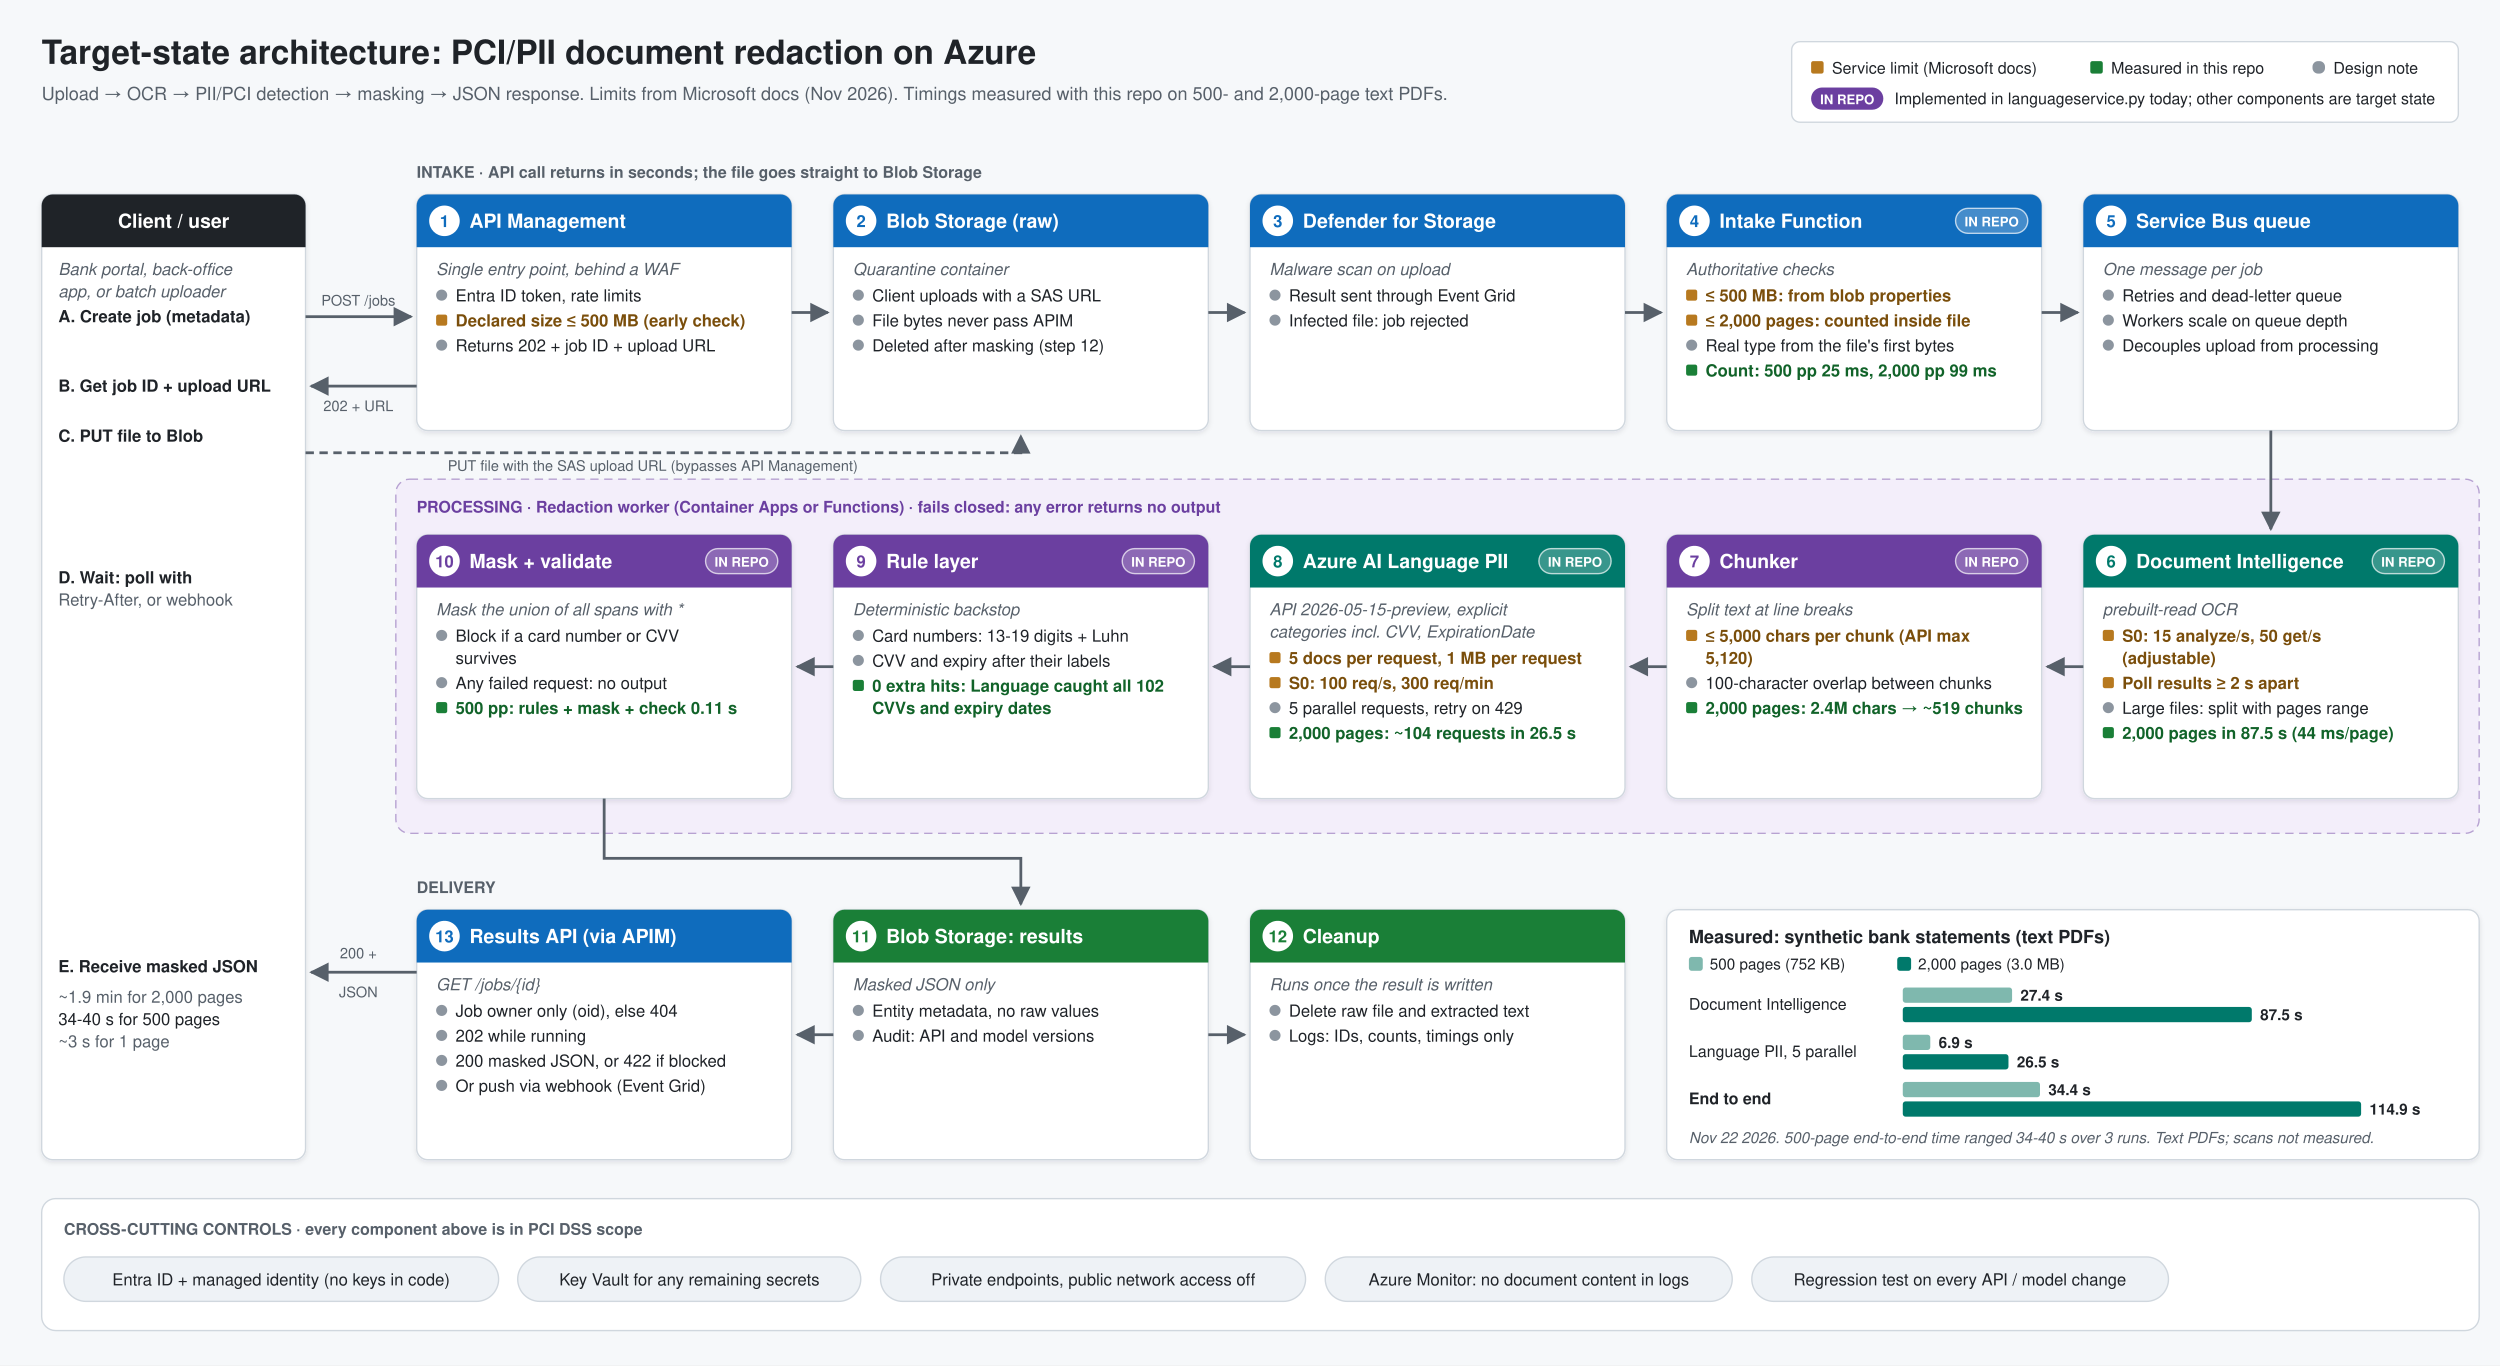
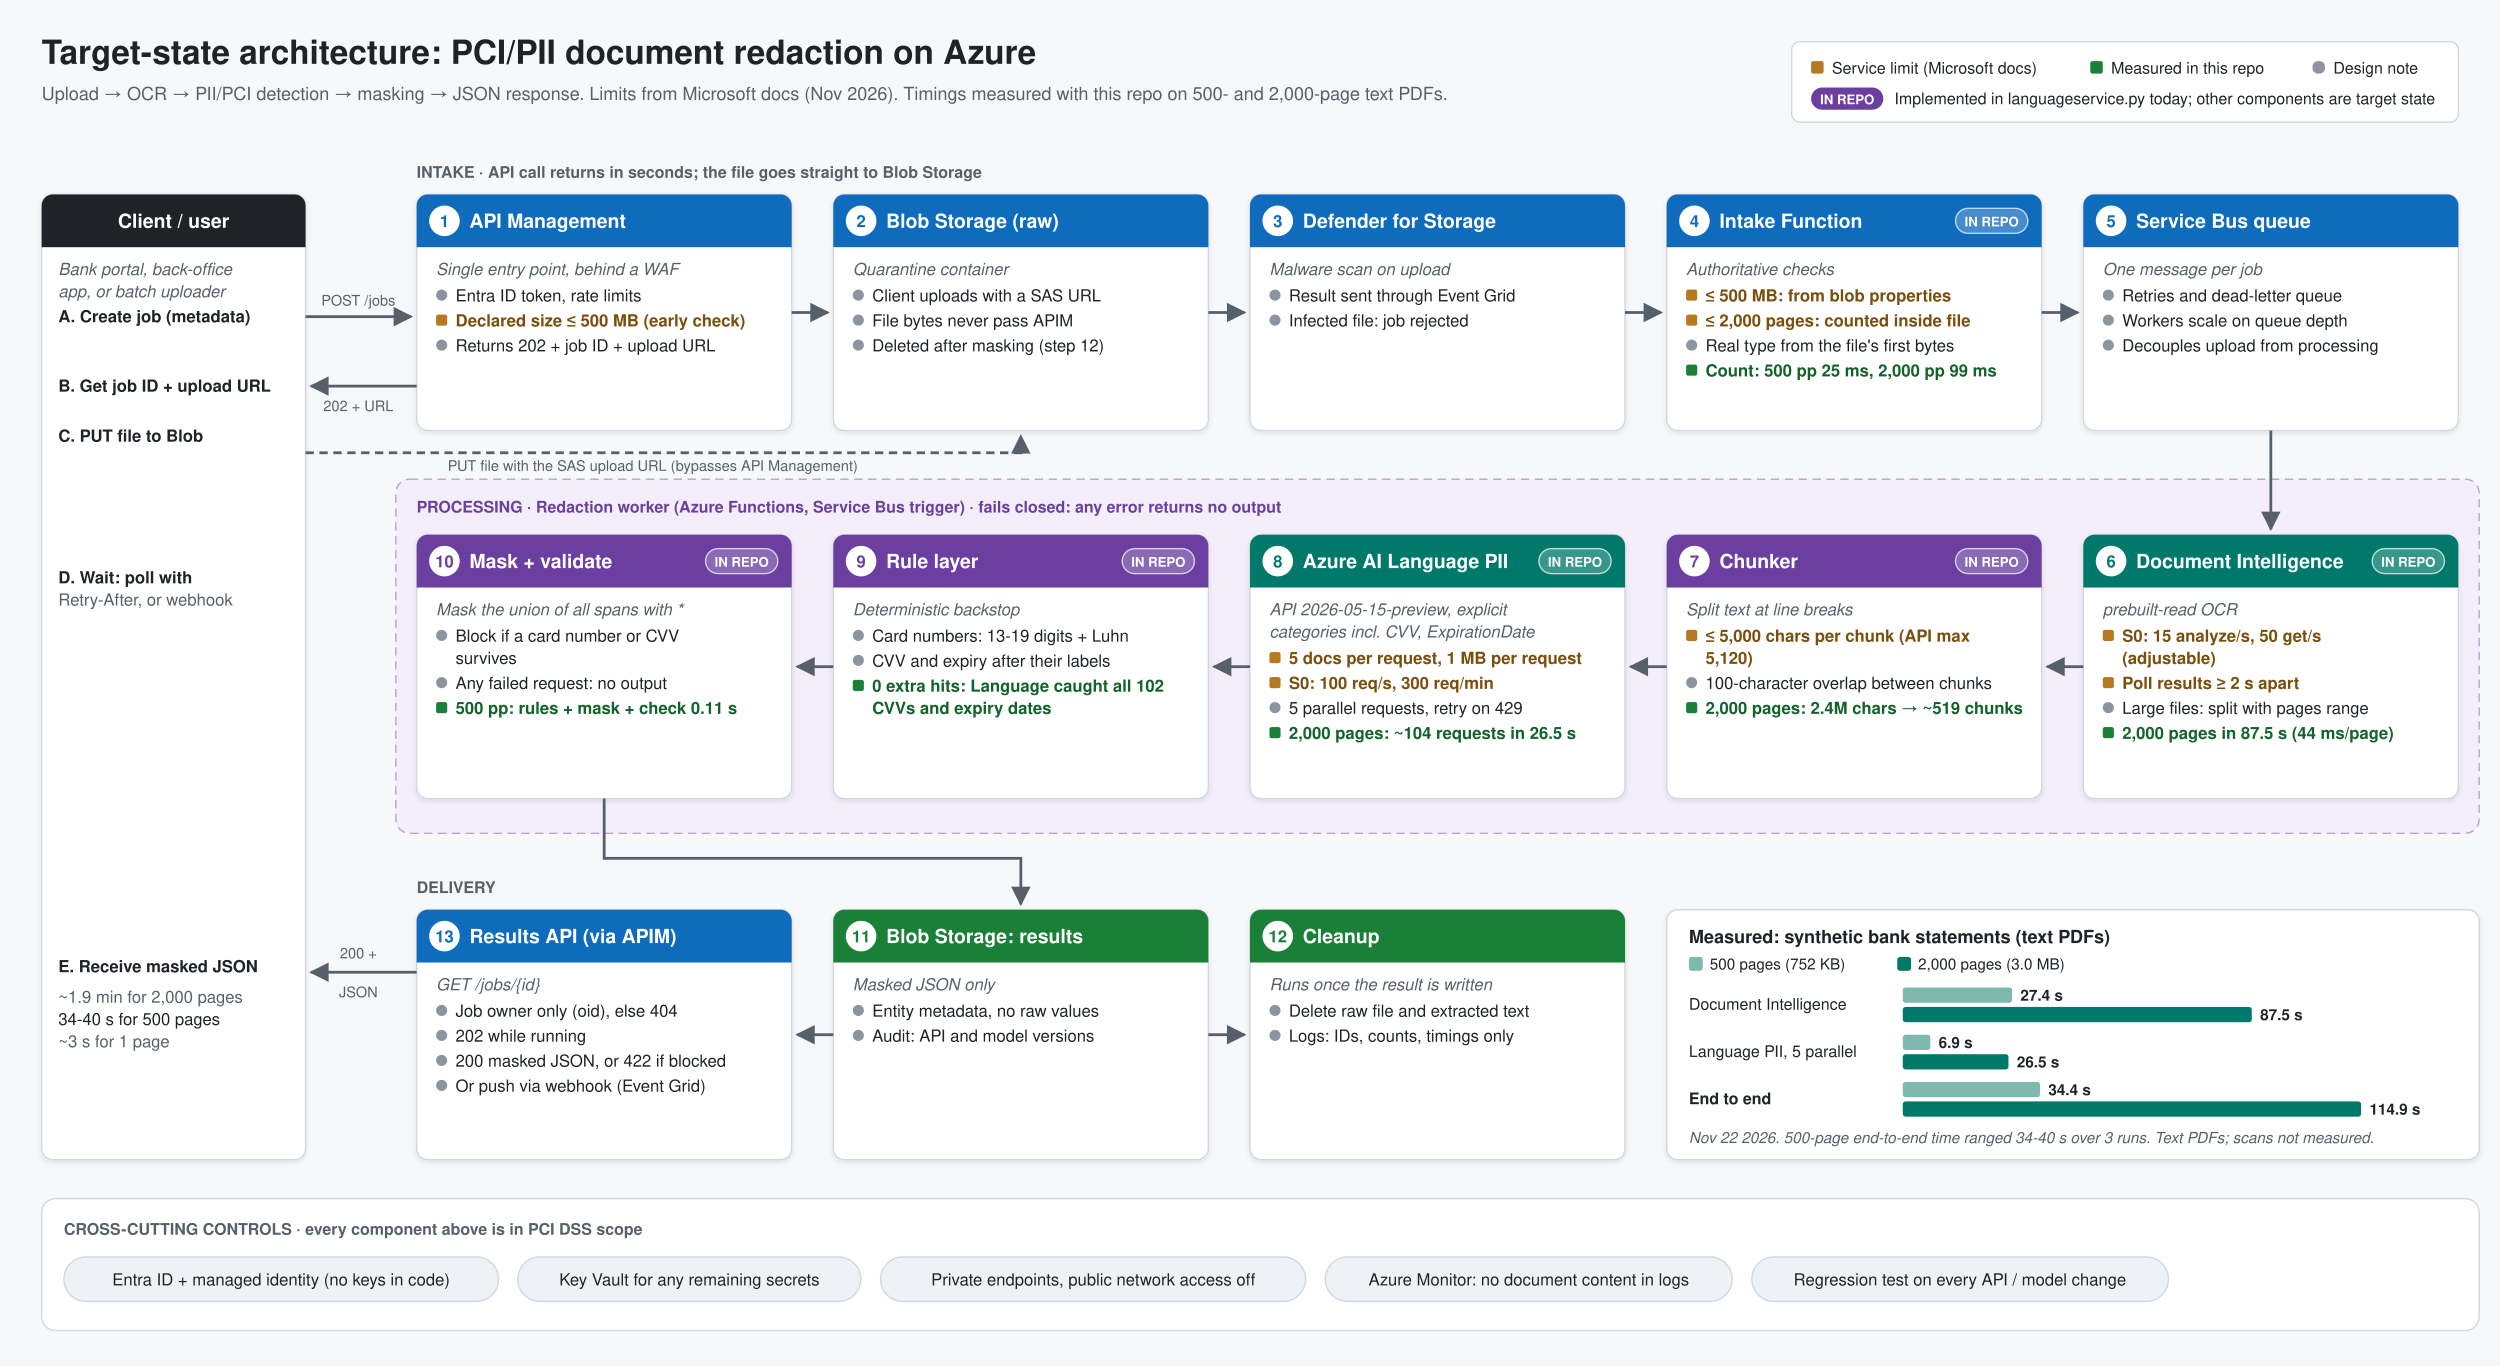
<svg xmlns="http://www.w3.org/2000/svg" width="1800" height="983" viewBox="0 0 1800 983" font-family="Segoe UI, -apple-system, Helvetica Neue, Helvetica, Arial, sans-serif">
  <defs>
    <marker id="arrow" viewBox="0 0 10 10" refX="9" refY="5" markerWidth="7" markerHeight="7" orient="auto-start-reverse">
      <path d="M0,0 L10,5 L0,10 z" fill="#57606A" />
    </marker>
    <filter id="shadow" x="-5%" y="-5%" width="110%" height="115%">
      <feDropShadow dx="0" dy="1.5" stdDeviation="2" flood-color="#1F2328" flood-opacity="0.10" />
    </filter>
  </defs>
  <rect width="1800" height="983" fill="#F6F8FA" />
  <text x="30" y="46" font-size="24" fill="#1F2328" font-weight="bold" text-anchor="start" font-style="normal">Target-state architecture: PCI/PII document redaction on Azure</text>
  <text x="30" y="72" font-size="13" fill="#57606A" font-weight="normal" text-anchor="start" font-style="normal">Upload → OCR → PII/PCI detection → masking → JSON response. Limits from Microsoft docs (Nov 2026). Timings measured with this repo on 500- and 2,000-page text PDFs.</text>
  <rect x="1290" y="30" width="480" height="58" rx="6" fill="#FFFFFF" stroke="#D0D7DE" />
  <rect x="1304" y="44" width="9" height="9" rx="1.5" fill="#B7791F" />
  <text x="1319" y="53" font-size="11.5" fill="#1F2328" font-weight="normal" text-anchor="start" font-style="normal">Service limit (Microsoft docs)</text>
  <rect x="1505" y="44" width="9" height="9" rx="1.5" fill="#1A7F37" />
  <text x="1520" y="53" font-size="11.5" fill="#1F2328" font-weight="normal" text-anchor="start" font-style="normal">Measured in this repo</text>
  <rect x="1665" y="44" width="9" height="9" rx="4" fill="#8C959F" />
  <text x="1680" y="53" font-size="11.5" fill="#1F2328" font-weight="normal" text-anchor="start" font-style="normal">Design note</text>
  <rect x="1304" y="63" width="52" height="16" rx="8" fill="#6B3FA0" />
  <text x="1330" y="75" font-size="9.5" fill="#FFFFFF" font-weight="bold" text-anchor="middle" font-style="normal">IN REPO</text>
  <text x="1364" y="75" font-size="11.5" fill="#1F2328" font-weight="normal" text-anchor="start" font-style="normal">Implemented in languageservice.py today; other components are target state</text>
  <g filter="url(#shadow)">
    <rect x="30" y="140" width="190" height="695" rx="8" fill="#FFFFFF" stroke="#D0D7DE" />
  </g>
  <path d="M30,148 a8,8 0 0 1 8,-8 h174 a8,8 0 0 1 8,8 v30 h-190 z" fill="#1F2328" />
  <text x="125.0" y="164" font-size="14" fill="#FFFFFF" font-weight="bold" text-anchor="middle" font-style="normal">Client / user</text>
  <text x="42" y="198" font-size="12" fill="#57606A" font-weight="normal" text-anchor="start" font-style="italic">Bank portal, back-office</text>
  <text x="42" y="214" font-size="12" fill="#57606A" font-weight="normal" text-anchor="start" font-style="italic">app, or batch uploader</text>
  <text x="42" y="232" font-size="12" fill="#1F2328" font-weight="600" text-anchor="start" font-style="normal">A. Create job (metadata)</text>
  <text x="42" y="282" font-size="12" fill="#1F2328" font-weight="600" text-anchor="start" font-style="normal">B. Get job ID + upload URL</text>
  <text x="42" y="318" font-size="12" fill="#1F2328" font-weight="600" text-anchor="start" font-style="normal">C. PUT file to Blob</text>
  <text x="42" y="420" font-size="12" fill="#1F2328" font-weight="600" text-anchor="start" font-style="normal">D. Wait: poll with</text>
  <text x="42" y="436" font-size="12" fill="#57606A" font-weight="normal" text-anchor="start" font-style="normal">    Retry-After, or webhook</text>
  <text x="42" y="700" font-size="12" fill="#1F2328" font-weight="600" text-anchor="start" font-style="normal">E. Receive masked JSON</text>
  <text x="42" y="722" font-size="12" fill="#57606A" font-weight="normal" text-anchor="start" font-style="normal">~1.9 min for 2,000 pages</text>
  <text x="42" y="738" font-size="12" fill="#1F2328" font-weight="normal" text-anchor="start" font-style="normal">34-40 s for 500 pages</text>
  <text x="42" y="754" font-size="12" fill="#57606A" font-weight="normal" text-anchor="start" font-style="normal">~3 s for 1 page</text>
  <text x="300" y="128" font-size="11.5" fill="#57606A" font-weight="bold" text-anchor="start" font-style="normal">INTAKE  ·  API call returns in seconds; the file goes straight to Blob Storage</text>
  <g filter="url(#shadow)">
    <rect x="300" y="140" width="270" height="170" rx="8" fill="#FFFFFF" stroke="#D0D7DE" />
  </g>
  <path d="M300,148 a8,8 0 0 1 8,-8 h254 a8,8 0 0 1 8,8 v30 h-270 z" fill="#0F6CBD" />
  <circle cx="320" cy="159" r="11" fill="#FFFFFF" />
  <text x="320" y="163.5" font-size="12" fill="#0F6CBD" font-weight="bold" text-anchor="middle" font-style="normal">1</text>
  <text x="338" y="164" font-size="14" fill="#FFFFFF" font-weight="bold" text-anchor="start" font-style="normal">API Management</text>
  <text x="314" y="198" font-size="12" fill="#57606A" font-weight="normal" text-anchor="start" font-style="italic">Single entry point, behind a WAF</text>
  <rect x="314" y="208.5" width="8" height="8" rx="4" fill="#8C959F" />
  <text x="328" y="217" font-size="12" fill="#1F2328" font-weight="normal" text-anchor="start" font-style="normal">Entra ID token, rate limits</text>
  <rect x="314" y="226.5" width="8" height="8" rx="1.5" fill="#B7791F" />
  <text x="328" y="235" font-size="12" fill="#7A4E0B" font-weight="600" text-anchor="start" font-style="normal">Declared size ≤ 500 MB (early check)</text>
  <rect x="314" y="244.5" width="8" height="8" rx="4" fill="#8C959F" />
  <text x="328" y="253" font-size="12" fill="#1F2328" font-weight="normal" text-anchor="start" font-style="normal">Returns 202 + job ID + upload URL</text>
  <g filter="url(#shadow)">
    <rect x="600" y="140" width="270" height="170" rx="8" fill="#FFFFFF" stroke="#D0D7DE" />
  </g>
  <path d="M600,148 a8,8 0 0 1 8,-8 h254 a8,8 0 0 1 8,8 v30 h-270 z" fill="#0F6CBD" />
  <circle cx="620" cy="159" r="11" fill="#FFFFFF" />
  <text x="620" y="163.5" font-size="12" fill="#0F6CBD" font-weight="bold" text-anchor="middle" font-style="normal">2</text>
  <text x="638" y="164" font-size="14" fill="#FFFFFF" font-weight="bold" text-anchor="start" font-style="normal">Blob Storage (raw)</text>
  <text x="614" y="198" font-size="12" fill="#57606A" font-weight="normal" text-anchor="start" font-style="italic">Quarantine container</text>
  <rect x="614" y="208.5" width="8" height="8" rx="4" fill="#8C959F" />
  <text x="628" y="217" font-size="12" fill="#1F2328" font-weight="normal" text-anchor="start" font-style="normal">Client uploads with a SAS URL</text>
  <rect x="614" y="226.5" width="8" height="8" rx="4" fill="#8C959F" />
  <text x="628" y="235" font-size="12" fill="#1F2328" font-weight="normal" text-anchor="start" font-style="normal">File bytes never pass APIM</text>
  <rect x="614" y="244.5" width="8" height="8" rx="4" fill="#8C959F" />
  <text x="628" y="253" font-size="12" fill="#1F2328" font-weight="normal" text-anchor="start" font-style="normal">Deleted after masking (step 12)</text>
  <g filter="url(#shadow)">
    <rect x="900" y="140" width="270" height="170" rx="8" fill="#FFFFFF" stroke="#D0D7DE" />
  </g>
  <path d="M900,148 a8,8 0 0 1 8,-8 h254 a8,8 0 0 1 8,8 v30 h-270 z" fill="#0F6CBD" />
  <circle cx="920" cy="159" r="11" fill="#FFFFFF" />
  <text x="920" y="163.5" font-size="12" fill="#0F6CBD" font-weight="bold" text-anchor="middle" font-style="normal">3</text>
  <text x="938" y="164" font-size="14" fill="#FFFFFF" font-weight="bold" text-anchor="start" font-style="normal">Defender for Storage</text>
  <text x="914" y="198" font-size="12" fill="#57606A" font-weight="normal" text-anchor="start" font-style="italic">Malware scan on upload</text>
  <rect x="914" y="208.5" width="8" height="8" rx="4" fill="#8C959F" />
  <text x="928" y="217" font-size="12" fill="#1F2328" font-weight="normal" text-anchor="start" font-style="normal">Result sent through Event Grid</text>
  <rect x="914" y="226.5" width="8" height="8" rx="4" fill="#8C959F" />
  <text x="928" y="235" font-size="12" fill="#1F2328" font-weight="normal" text-anchor="start" font-style="normal">Infected file: job rejected</text>
  <g filter="url(#shadow)">
    <rect x="1200" y="140" width="270" height="170" rx="8" fill="#FFFFFF" stroke="#D0D7DE" />
  </g>
  <path d="M1200,148 a8,8 0 0 1 8,-8 h254 a8,8 0 0 1 8,8 v30 h-270 z" fill="#0F6CBD" />
  <circle cx="1220" cy="159" r="11" fill="#FFFFFF" />
  <text x="1220" y="163.5" font-size="12" fill="#0F6CBD" font-weight="bold" text-anchor="middle" font-style="normal">4</text>
  <text x="1238" y="164" font-size="14" fill="#FFFFFF" font-weight="bold" text-anchor="start" font-style="normal">Intake Function</text>
  <rect x="1408" y="150" width="52" height="18" rx="9" fill="#FFFFFF" fill-opacity="0.22" stroke="#FFFFFF" stroke-opacity="0.7" />
  <text x="1434" y="163" font-size="9.5" fill="#FFFFFF" font-weight="bold" text-anchor="middle" font-style="normal">IN REPO</text>
  <text x="1214" y="198" font-size="12" fill="#57606A" font-weight="normal" text-anchor="start" font-style="italic">Authoritative checks</text>
  <rect x="1214" y="208.5" width="8" height="8" rx="1.5" fill="#B7791F" />
  <text x="1228" y="217" font-size="12" fill="#7A4E0B" font-weight="600" text-anchor="start" font-style="normal">≤ 500 MB: from blob properties</text>
  <rect x="1214" y="226.5" width="8" height="8" rx="1.5" fill="#B7791F" />
  <text x="1228" y="235" font-size="12" fill="#7A4E0B" font-weight="600" text-anchor="start" font-style="normal">≤ 2,000 pages: counted inside file</text>
  <rect x="1214" y="244.5" width="8" height="8" rx="4" fill="#8C959F" />
  <text x="1228" y="253" font-size="12" fill="#1F2328" font-weight="normal" text-anchor="start" font-style="normal">Real type from the file's first bytes</text>
  <rect x="1214" y="262.5" width="8" height="8" rx="1.5" fill="#1A7F37" />
  <text x="1228" y="271" font-size="12" fill="#116329" font-weight="600" text-anchor="start" font-style="normal">Count: 500 pp 25 ms, 2,000 pp 99 ms</text>
  <g filter="url(#shadow)">
    <rect x="1500" y="140" width="270" height="170" rx="8" fill="#FFFFFF" stroke="#D0D7DE" />
  </g>
  <path d="M1500,148 a8,8 0 0 1 8,-8 h254 a8,8 0 0 1 8,8 v30 h-270 z" fill="#0F6CBD" />
  <circle cx="1520" cy="159" r="11" fill="#FFFFFF" />
  <text x="1520" y="163.5" font-size="12" fill="#0F6CBD" font-weight="bold" text-anchor="middle" font-style="normal">5</text>
  <text x="1538" y="164" font-size="14" fill="#FFFFFF" font-weight="bold" text-anchor="start" font-style="normal">Service Bus queue</text>
  <text x="1514" y="198" font-size="12" fill="#57606A" font-weight="normal" text-anchor="start" font-style="italic">One message per job</text>
  <rect x="1514" y="208.5" width="8" height="8" rx="4" fill="#8C959F" />
  <text x="1528" y="217" font-size="12" fill="#1F2328" font-weight="normal" text-anchor="start" font-style="normal">Retries and dead-letter queue</text>
  <rect x="1514" y="226.5" width="8" height="8" rx="4" fill="#8C959F" />
  <text x="1528" y="235" font-size="12" fill="#1F2328" font-weight="normal" text-anchor="start" font-style="normal">Workers scale on queue depth</text>
  <rect x="1514" y="244.5" width="8" height="8" rx="4" fill="#8C959F" />
  <text x="1528" y="253" font-size="12" fill="#1F2328" font-weight="normal" text-anchor="start" font-style="normal">Decouples upload from processing</text>
  <path d="M220,228 L296,228" fill="none" stroke="#57606A" stroke-width="2" marker-end="url(#arrow)" />
  <text x="258" y="220" font-size="10.5" fill="#57606A" font-weight="normal" text-anchor="middle" font-style="normal">POST /jobs</text>
  <path d="M300,278 L224,278" fill="none" stroke="#57606A" stroke-width="2" marker-end="url(#arrow)" />
  <text x="258" y="296" font-size="10.5" fill="#57606A" font-weight="normal" text-anchor="middle" font-style="normal">202 + URL</text>
  <path d="M220,326 L735,326 L735,314" fill="none" stroke="#57606A" stroke-width="2" stroke-dasharray="6 4" marker-end="url(#arrow)" />
  <text x="470" y="339" font-size="10.5" fill="#57606A" font-weight="normal" text-anchor="middle" font-style="normal">PUT file with the SAS upload URL (bypasses API Management)</text>
  <path d="M570,225.0 L596,225.0" fill="none" stroke="#57606A" stroke-width="2" marker-end="url(#arrow)" />
  <path d="M870,225.0 L896,225.0" fill="none" stroke="#57606A" stroke-width="2" marker-end="url(#arrow)" />
  <path d="M1170,225.0 L1196,225.0" fill="none" stroke="#57606A" stroke-width="2" marker-end="url(#arrow)" />
  <path d="M1470,225.0 L1496,225.0" fill="none" stroke="#57606A" stroke-width="2" marker-end="url(#arrow)" />
  <rect x="285" y="345" width="1500" height="255" rx="10" fill="#F3EEFA" stroke="#6B3FA0" stroke-opacity="0.45" stroke-dasharray="6 4" />
-   <text x="300" y="369" font-size="11.5" fill="#6B3FA0" font-weight="bold" text-anchor="start" font-style="normal">PROCESSING  ·  Redaction worker (Container Apps or Functions)  ·  fails closed: any error returns no output</text>
+   <text x="300" y="369" font-size="11.5" fill="#6B3FA0" font-weight="bold" text-anchor="start" font-style="normal">PROCESSING  ·  Redaction worker (Azure Functions, Service Bus trigger)  ·  fails closed: any error returns no output</text>
  <g filter="url(#shadow)">
    <rect x="1500" y="385" width="270" height="190" rx="8" fill="#FFFFFF" stroke="#D0D7DE" />
  </g>
  <path d="M1500,393 a8,8 0 0 1 8,-8 h254 a8,8 0 0 1 8,8 v30 h-270 z" fill="#00796B" />
  <circle cx="1520" cy="404" r="11" fill="#FFFFFF" />
  <text x="1520" y="408.5" font-size="12" fill="#00796B" font-weight="bold" text-anchor="middle" font-style="normal">6</text>
  <text x="1538" y="409" font-size="14" fill="#FFFFFF" font-weight="bold" text-anchor="start" font-style="normal">Document Intelligence</text>
  <rect x="1708" y="395" width="52" height="18" rx="9" fill="#FFFFFF" fill-opacity="0.22" stroke="#FFFFFF" stroke-opacity="0.7" />
  <text x="1734" y="408" font-size="9.5" fill="#FFFFFF" font-weight="bold" text-anchor="middle" font-style="normal">IN REPO</text>
  <text x="1514" y="443" font-size="12" fill="#57606A" font-weight="normal" text-anchor="start" font-style="italic">prebuilt-read OCR</text>
  <rect x="1514" y="453.5" width="8" height="8" rx="1.5" fill="#B7791F" />
  <text x="1528" y="462" font-size="12" fill="#7A4E0B" font-weight="600" text-anchor="start" font-style="normal">S0: 15 analyze/s, 50 get/s</text>
  <text x="1528" y="478" font-size="12" fill="#7A4E0B" font-weight="600" text-anchor="start" font-style="normal">(adjustable)</text>
  <rect x="1514" y="487.5" width="8" height="8" rx="1.5" fill="#B7791F" />
  <text x="1528" y="496" font-size="12" fill="#7A4E0B" font-weight="600" text-anchor="start" font-style="normal">Poll results ≥ 2 s apart</text>
  <rect x="1514" y="505.5" width="8" height="8" rx="4" fill="#8C959F" />
  <text x="1528" y="514" font-size="12" fill="#1F2328" font-weight="normal" text-anchor="start" font-style="normal">Large files: split with pages range</text>
  <rect x="1514" y="523.5" width="8" height="8" rx="1.5" fill="#1A7F37" />
  <text x="1528" y="532" font-size="12" fill="#116329" font-weight="600" text-anchor="start" font-style="normal">2,000 pages in 87.5 s (44 ms/page)</text>
  <g filter="url(#shadow)">
    <rect x="1200" y="385" width="270" height="190" rx="8" fill="#FFFFFF" stroke="#D0D7DE" />
  </g>
  <path d="M1200,393 a8,8 0 0 1 8,-8 h254 a8,8 0 0 1 8,8 v30 h-270 z" fill="#6B3FA0" />
  <circle cx="1220" cy="404" r="11" fill="#FFFFFF" />
  <text x="1220" y="408.5" font-size="12" fill="#6B3FA0" font-weight="bold" text-anchor="middle" font-style="normal">7</text>
  <text x="1238" y="409" font-size="14" fill="#FFFFFF" font-weight="bold" text-anchor="start" font-style="normal">Chunker</text>
  <rect x="1408" y="395" width="52" height="18" rx="9" fill="#FFFFFF" fill-opacity="0.22" stroke="#FFFFFF" stroke-opacity="0.7" />
  <text x="1434" y="408" font-size="9.5" fill="#FFFFFF" font-weight="bold" text-anchor="middle" font-style="normal">IN REPO</text>
  <text x="1214" y="443" font-size="12" fill="#57606A" font-weight="normal" text-anchor="start" font-style="italic">Split text at line breaks</text>
  <rect x="1214" y="453.5" width="8" height="8" rx="1.5" fill="#B7791F" />
  <text x="1228" y="462" font-size="12" fill="#7A4E0B" font-weight="600" text-anchor="start" font-style="normal">≤ 5,000 chars per chunk (API max</text>
  <text x="1228" y="478" font-size="12" fill="#7A4E0B" font-weight="600" text-anchor="start" font-style="normal">5,120)</text>
  <rect x="1214" y="487.5" width="8" height="8" rx="4" fill="#8C959F" />
  <text x="1228" y="496" font-size="12" fill="#1F2328" font-weight="normal" text-anchor="start" font-style="normal">100-character overlap between chunks</text>
  <rect x="1214" y="505.5" width="8" height="8" rx="1.5" fill="#1A7F37" />
  <text x="1228" y="514" font-size="12" fill="#116329" font-weight="600" text-anchor="start" font-style="normal">2,000 pages: 2.4M chars → ~519 chunks</text>
  <g filter="url(#shadow)">
    <rect x="900" y="385" width="270" height="190" rx="8" fill="#FFFFFF" stroke="#D0D7DE" />
  </g>
  <path d="M900,393 a8,8 0 0 1 8,-8 h254 a8,8 0 0 1 8,8 v30 h-270 z" fill="#00796B" />
  <circle cx="920" cy="404" r="11" fill="#FFFFFF" />
  <text x="920" y="408.5" font-size="12" fill="#00796B" font-weight="bold" text-anchor="middle" font-style="normal">8</text>
  <text x="938" y="409" font-size="14" fill="#FFFFFF" font-weight="bold" text-anchor="start" font-style="normal">Azure AI Language PII</text>
  <rect x="1108" y="395" width="52" height="18" rx="9" fill="#FFFFFF" fill-opacity="0.22" stroke="#FFFFFF" stroke-opacity="0.7" />
  <text x="1134" y="408" font-size="9.5" fill="#FFFFFF" font-weight="bold" text-anchor="middle" font-style="normal">IN REPO</text>
  <text x="914" y="443" font-size="12" fill="#57606A" font-weight="normal" text-anchor="start" font-style="italic">API 2026-05-15-preview, explicit</text>
  <text x="914" y="459" font-size="12" fill="#57606A" font-weight="normal" text-anchor="start" font-style="italic">categories incl. CVV, ExpirationDate</text>
  <rect x="914" y="469.5" width="8" height="8" rx="1.5" fill="#B7791F" />
  <text x="928" y="478" font-size="12" fill="#7A4E0B" font-weight="600" text-anchor="start" font-style="normal">5 docs per request, 1 MB per request</text>
  <rect x="914" y="487.5" width="8" height="8" rx="1.5" fill="#B7791F" />
  <text x="928" y="496" font-size="12" fill="#7A4E0B" font-weight="600" text-anchor="start" font-style="normal">S0: 100 req/s, 300 req/min</text>
  <rect x="914" y="505.5" width="8" height="8" rx="4" fill="#8C959F" />
  <text x="928" y="514" font-size="12" fill="#1F2328" font-weight="normal" text-anchor="start" font-style="normal">5 parallel requests, retry on 429</text>
  <rect x="914" y="523.5" width="8" height="8" rx="1.5" fill="#1A7F37" />
  <text x="928" y="532" font-size="12" fill="#116329" font-weight="600" text-anchor="start" font-style="normal">2,000 pages: ~104 requests in 26.5 s</text>
  <g filter="url(#shadow)">
    <rect x="600" y="385" width="270" height="190" rx="8" fill="#FFFFFF" stroke="#D0D7DE" />
  </g>
  <path d="M600,393 a8,8 0 0 1 8,-8 h254 a8,8 0 0 1 8,8 v30 h-270 z" fill="#6B3FA0" />
  <circle cx="620" cy="404" r="11" fill="#FFFFFF" />
  <text x="620" y="408.5" font-size="12" fill="#6B3FA0" font-weight="bold" text-anchor="middle" font-style="normal">9</text>
  <text x="638" y="409" font-size="14" fill="#FFFFFF" font-weight="bold" text-anchor="start" font-style="normal">Rule layer</text>
  <rect x="808" y="395" width="52" height="18" rx="9" fill="#FFFFFF" fill-opacity="0.22" stroke="#FFFFFF" stroke-opacity="0.7" />
  <text x="834" y="408" font-size="9.5" fill="#FFFFFF" font-weight="bold" text-anchor="middle" font-style="normal">IN REPO</text>
  <text x="614" y="443" font-size="12" fill="#57606A" font-weight="normal" text-anchor="start" font-style="italic">Deterministic backstop</text>
  <rect x="614" y="453.5" width="8" height="8" rx="4" fill="#8C959F" />
  <text x="628" y="462" font-size="12" fill="#1F2328" font-weight="normal" text-anchor="start" font-style="normal">Card numbers: 13-19 digits + Luhn</text>
  <rect x="614" y="471.5" width="8" height="8" rx="4" fill="#8C959F" />
  <text x="628" y="480" font-size="12" fill="#1F2328" font-weight="normal" text-anchor="start" font-style="normal">CVV and expiry after their labels</text>
  <rect x="614" y="489.5" width="8" height="8" rx="1.5" fill="#1A7F37" />
  <text x="628" y="498" font-size="12" fill="#116329" font-weight="600" text-anchor="start" font-style="normal">0 extra hits: Language caught all 102</text>
  <text x="628" y="514" font-size="12" fill="#116329" font-weight="600" text-anchor="start" font-style="normal">CVVs and expiry dates</text>
  <g filter="url(#shadow)">
    <rect x="300" y="385" width="270" height="190" rx="8" fill="#FFFFFF" stroke="#D0D7DE" />
  </g>
  <path d="M300,393 a8,8 0 0 1 8,-8 h254 a8,8 0 0 1 8,8 v30 h-270 z" fill="#6B3FA0" />
  <circle cx="320" cy="404" r="11" fill="#FFFFFF" />
  <text x="320" y="408.5" font-size="12" fill="#6B3FA0" font-weight="bold" text-anchor="middle" font-style="normal">10</text>
  <text x="338" y="409" font-size="14" fill="#FFFFFF" font-weight="bold" text-anchor="start" font-style="normal">Mask + validate</text>
  <rect x="508" y="395" width="52" height="18" rx="9" fill="#FFFFFF" fill-opacity="0.22" stroke="#FFFFFF" stroke-opacity="0.7" />
  <text x="534" y="408" font-size="9.5" fill="#FFFFFF" font-weight="bold" text-anchor="middle" font-style="normal">IN REPO</text>
  <text x="314" y="443" font-size="12" fill="#57606A" font-weight="normal" text-anchor="start" font-style="italic">Mask the union of all spans with *</text>
  <rect x="314" y="453.5" width="8" height="8" rx="4" fill="#8C959F" />
  <text x="328" y="462" font-size="12" fill="#1F2328" font-weight="normal" text-anchor="start" font-style="normal">Block if a card number or CVV</text>
  <text x="328" y="478" font-size="12" fill="#1F2328" font-weight="normal" text-anchor="start" font-style="normal">survives</text>
  <rect x="314" y="487.5" width="8" height="8" rx="4" fill="#8C959F" />
  <text x="328" y="496" font-size="12" fill="#1F2328" font-weight="normal" text-anchor="start" font-style="normal">Any failed request: no output</text>
  <rect x="314" y="505.5" width="8" height="8" rx="1.5" fill="#1A7F37" />
  <text x="328" y="514" font-size="12" fill="#116329" font-weight="600" text-anchor="start" font-style="normal">500 pp: rules + mask + check 0.11 s</text>
  <path d="M1635,310 L1635,381" fill="none" stroke="#57606A" stroke-width="2" marker-end="url(#arrow)" />
  <path d="M1500,480.0 L1474,480.0" fill="none" stroke="#57606A" stroke-width="2" marker-end="url(#arrow)" />
  <path d="M1200,480.0 L1174,480.0" fill="none" stroke="#57606A" stroke-width="2" marker-end="url(#arrow)" />
  <path d="M900,480.0 L874,480.0" fill="none" stroke="#57606A" stroke-width="2" marker-end="url(#arrow)" />
  <path d="M600,480.0 L574,480.0" fill="none" stroke="#57606A" stroke-width="2" marker-end="url(#arrow)" />
  <text x="300" y="643" font-size="11.5" fill="#57606A" font-weight="bold" text-anchor="start" font-style="normal">DELIVERY</text>
  <g filter="url(#shadow)">
    <rect x="300" y="655" width="270" height="180" rx="8" fill="#FFFFFF" stroke="#D0D7DE" />
  </g>
  <path d="M300,663 a8,8 0 0 1 8,-8 h254 a8,8 0 0 1 8,8 v30 h-270 z" fill="#0F6CBD" />
  <circle cx="320" cy="674" r="11" fill="#FFFFFF" />
  <text x="320" y="678.5" font-size="12" fill="#0F6CBD" font-weight="bold" text-anchor="middle" font-style="normal">13</text>
  <text x="338" y="679" font-size="14" fill="#FFFFFF" font-weight="bold" text-anchor="start" font-style="normal">Results API (via APIM)</text>
  <text x="314" y="713" font-size="12" fill="#57606A" font-weight="normal" text-anchor="start" font-style="italic">GET /jobs/{id}</text>
  <rect x="314" y="723.5" width="8" height="8" rx="4" fill="#8C959F" />
  <text x="328" y="732" font-size="12" fill="#1F2328" font-weight="normal" text-anchor="start" font-style="normal">Job owner only (oid), else 404</text>
  <rect x="314" y="741.5" width="8" height="8" rx="4" fill="#8C959F" />
  <text x="328" y="750" font-size="12" fill="#1F2328" font-weight="normal" text-anchor="start" font-style="normal">202 while running</text>
  <rect x="314" y="759.5" width="8" height="8" rx="4" fill="#8C959F" />
  <text x="328" y="768" font-size="12" fill="#1F2328" font-weight="normal" text-anchor="start" font-style="normal">200 masked JSON, or 422 if blocked</text>
  <rect x="314" y="777.5" width="8" height="8" rx="4" fill="#8C959F" />
  <text x="328" y="786" font-size="12" fill="#1F2328" font-weight="normal" text-anchor="start" font-style="normal">Or push via webhook (Event Grid)</text>
  <g filter="url(#shadow)">
    <rect x="600" y="655" width="270" height="180" rx="8" fill="#FFFFFF" stroke="#D0D7DE" />
  </g>
  <path d="M600,663 a8,8 0 0 1 8,-8 h254 a8,8 0 0 1 8,8 v30 h-270 z" fill="#1A7F37" />
  <circle cx="620" cy="674" r="11" fill="#FFFFFF" />
  <text x="620" y="678.5" font-size="12" fill="#1A7F37" font-weight="bold" text-anchor="middle" font-style="normal">11</text>
  <text x="638" y="679" font-size="14" fill="#FFFFFF" font-weight="bold" text-anchor="start" font-style="normal">Blob Storage: results</text>
  <text x="614" y="713" font-size="12" fill="#57606A" font-weight="normal" text-anchor="start" font-style="italic">Masked JSON only</text>
  <rect x="614" y="723.5" width="8" height="8" rx="4" fill="#8C959F" />
  <text x="628" y="732" font-size="12" fill="#1F2328" font-weight="normal" text-anchor="start" font-style="normal">Entity metadata, no raw values</text>
  <rect x="614" y="741.5" width="8" height="8" rx="4" fill="#8C959F" />
  <text x="628" y="750" font-size="12" fill="#1F2328" font-weight="normal" text-anchor="start" font-style="normal">Audit: API and model versions</text>
  <g filter="url(#shadow)">
    <rect x="900" y="655" width="270" height="180" rx="8" fill="#FFFFFF" stroke="#D0D7DE" />
  </g>
  <path d="M900,663 a8,8 0 0 1 8,-8 h254 a8,8 0 0 1 8,8 v30 h-270 z" fill="#1A7F37" />
  <circle cx="920" cy="674" r="11" fill="#FFFFFF" />
  <text x="920" y="678.5" font-size="12" fill="#1A7F37" font-weight="bold" text-anchor="middle" font-style="normal">12</text>
  <text x="938" y="679" font-size="14" fill="#FFFFFF" font-weight="bold" text-anchor="start" font-style="normal">Cleanup</text>
  <text x="914" y="713" font-size="12" fill="#57606A" font-weight="normal" text-anchor="start" font-style="italic">Runs once the result is written</text>
  <rect x="914" y="723.5" width="8" height="8" rx="4" fill="#8C959F" />
  <text x="928" y="732" font-size="12" fill="#1F2328" font-weight="normal" text-anchor="start" font-style="normal">Delete raw file and extracted text</text>
  <rect x="914" y="741.5" width="8" height="8" rx="4" fill="#8C959F" />
  <text x="928" y="750" font-size="12" fill="#1F2328" font-weight="normal" text-anchor="start" font-style="normal">Logs: IDs, counts, timings only</text>
  <path d="M435,575 L435,618 L735,618 L735,651" fill="none" stroke="#57606A" stroke-width="2" marker-end="url(#arrow)" />
  <path d="M870,745.0 L896,745.0" fill="none" stroke="#57606A" stroke-width="2" marker-end="url(#arrow)" />
  <path d="M600,745.0 L574,745.0" fill="none" stroke="#57606A" stroke-width="2" marker-end="url(#arrow)" />
  <path d="M300,700 L224,700" fill="none" stroke="#57606A" stroke-width="2" marker-end="url(#arrow)" />
  <text x="258" y="690" font-size="10.5" fill="#57606A" font-weight="normal" text-anchor="middle" font-style="normal">200 +</text>
  <text x="258" y="718" font-size="10.5" fill="#57606A" font-weight="normal" text-anchor="middle" font-style="normal">JSON</text>
  <g filter="url(#shadow)">
    <rect x="1200" y="655" width="585" height="180" rx="8" fill="#FFFFFF" stroke="#D0D7DE" />
  </g>
  <text x="1216" y="679" font-size="13" fill="#1F2328" font-weight="bold" text-anchor="start" font-style="normal">Measured: synthetic bank statements (text PDFs)</text>
  <rect x="1216" y="689" width="10" height="10" rx="2" fill="#7FB8AE" />
  <text x="1231" y="698" font-size="11" fill="#1F2328" font-weight="normal" text-anchor="start" font-style="normal">500 pages (752 KB)</text>
  <rect x="1366" y="689" width="10" height="10" rx="2" fill="#00796B" />
  <text x="1381" y="698" font-size="11" fill="#1F2328" font-weight="normal" text-anchor="start" font-style="normal">2,000 pages (3.0 MB)</text>
  <text x="1216" y="727" font-size="11.5" fill="#1F2328" font-weight="normal" text-anchor="start" font-style="normal">Document Intelligence</text>
  <rect x="1370" y="711" width="78.7" height="11" rx="2" fill="#7FB8AE" />
  <text x="1454.695" y="720.5" font-size="11" fill="#1F2328" font-weight="600" text-anchor="start" font-style="normal">27.4 s</text>
  <rect x="1370" y="725" width="251.3" height="11" rx="2" fill="#00796B" />
  <text x="1627.305" y="734.5" font-size="11" fill="#1F2328" font-weight="600" text-anchor="start" font-style="normal">87.5 s</text>
  <text x="1216" y="761" font-size="11.5" fill="#1F2328" font-weight="normal" text-anchor="start" font-style="normal">Language PII, 5 parallel</text>
  <rect x="1370" y="745" width="19.8" height="11" rx="2" fill="#7FB8AE" />
  <text x="1395.817" y="754.5" font-size="11" fill="#1F2328" font-weight="600" text-anchor="start" font-style="normal">6.9 s</text>
  <rect x="1370" y="759" width="76.1" height="11" rx="2" fill="#00796B" />
  <text x="1452.11" y="768.5" font-size="11" fill="#1F2328" font-weight="600" text-anchor="start" font-style="normal">26.5 s</text>
  <text x="1216" y="795" font-size="11.5" fill="#1F2328" font-weight="600" text-anchor="start" font-style="normal">End to end</text>
  <rect x="1370" y="779" width="98.8" height="11" rx="2" fill="#7FB8AE" />
  <text x="1474.799" y="788.5" font-size="11" fill="#1F2328" font-weight="600" text-anchor="start" font-style="normal">34.4 s</text>
  <rect x="1370" y="793" width="330.0" height="11" rx="2" fill="#00796B" />
  <text x="1706.0" y="802.5" font-size="11" fill="#1F2328" font-weight="600" text-anchor="start" font-style="normal">114.9 s</text>
  <text x="1216" y="823" font-size="11" fill="#57606A" font-weight="normal" text-anchor="start" font-style="italic">Nov 22 2026. 500-page end-to-end time ranged 34-40 s over 3 runs. Text PDFs; scans not measured.</text>
  <rect x="30" y="863" width="1755" height="95" rx="10" fill="#FFFFFF" stroke="#D0D7DE" />
  <text x="46" y="889" font-size="11.5" fill="#57606A" font-weight="bold" text-anchor="start" font-style="normal">CROSS-CUTTING CONTROLS  ·  every component above is in PCI DSS scope</text>
  <rect x="46" y="905" width="313" height="32" rx="16" fill="#EEF2F6" stroke="#D0D7DE" />
  <text x="202.375" y="925.5" font-size="12" fill="#1F2328" font-weight="normal" text-anchor="middle" font-style="normal">Entra ID + managed identity (no keys in code)</text>
  <rect x="372.75" y="905" width="247" height="32" rx="16" fill="#EEF2F6" stroke="#D0D7DE" />
  <text x="496.375" y="925.5" font-size="12" fill="#1F2328" font-weight="normal" text-anchor="middle" font-style="normal">Key Vault for any remaining secrets</text>
  <rect x="634.0" y="905" width="306" height="32" rx="16" fill="#EEF2F6" stroke="#D0D7DE" />
  <text x="787.1" y="925.5" font-size="12" fill="#1F2328" font-weight="normal" text-anchor="middle" font-style="normal">Private endpoints, public network access off</text>
  <rect x="954.2" y="905" width="293" height="32" rx="16" fill="#EEF2F6" stroke="#D0D7DE" />
  <text x="1100.75" y="925.5" font-size="12" fill="#1F2328" font-weight="normal" text-anchor="middle" font-style="normal">Azure Monitor: no document content in logs</text>
  <rect x="1261.3" y="905" width="300" height="32" rx="16" fill="#EEF2F6" stroke="#D0D7DE" />
  <text x="1411.125" y="925.5" font-size="12" fill="#1F2328" font-weight="normal" text-anchor="middle" font-style="normal">Regression test on every API / model change</text>
</svg>
